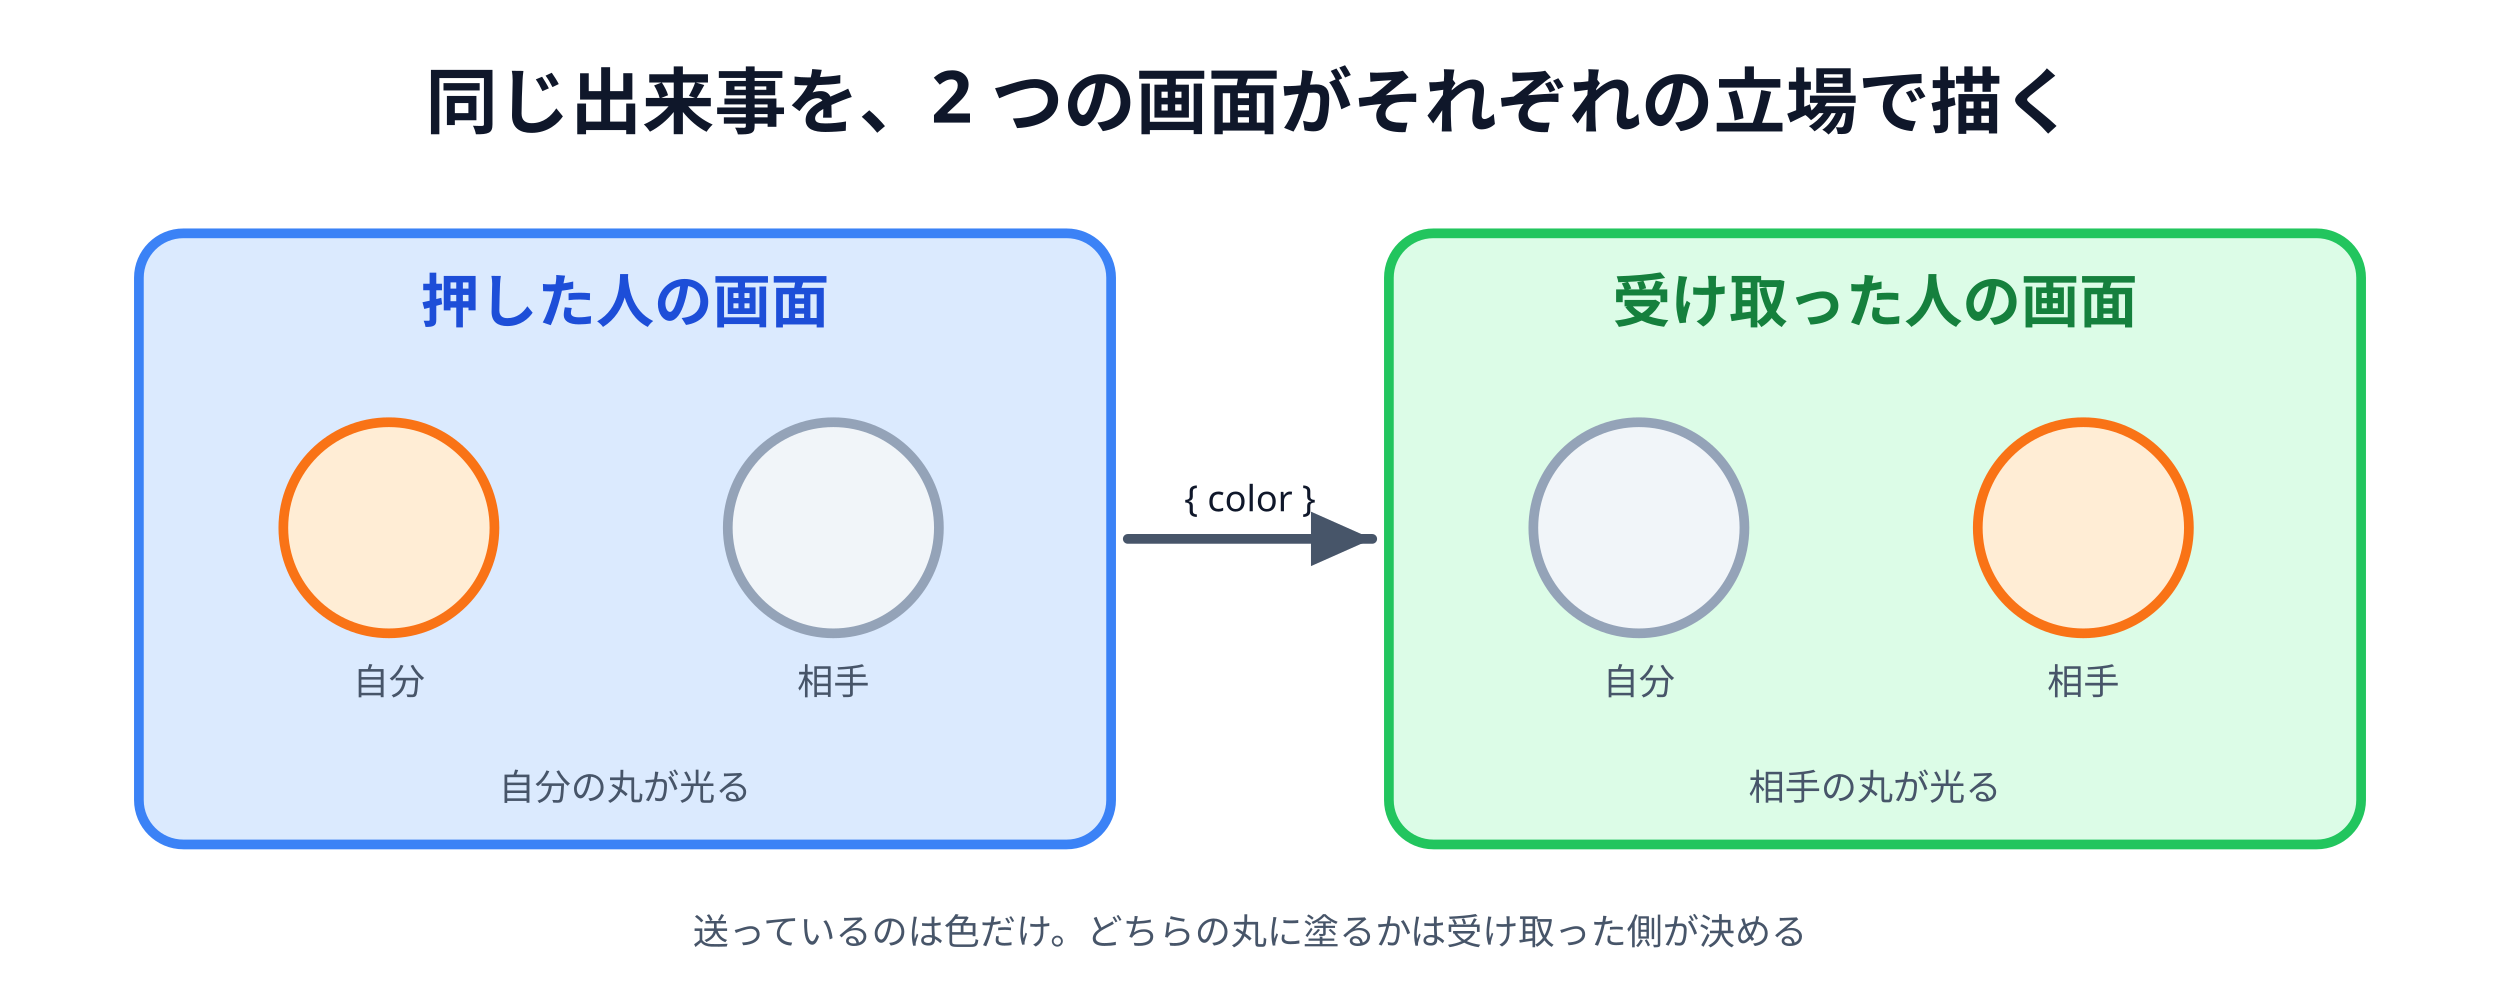
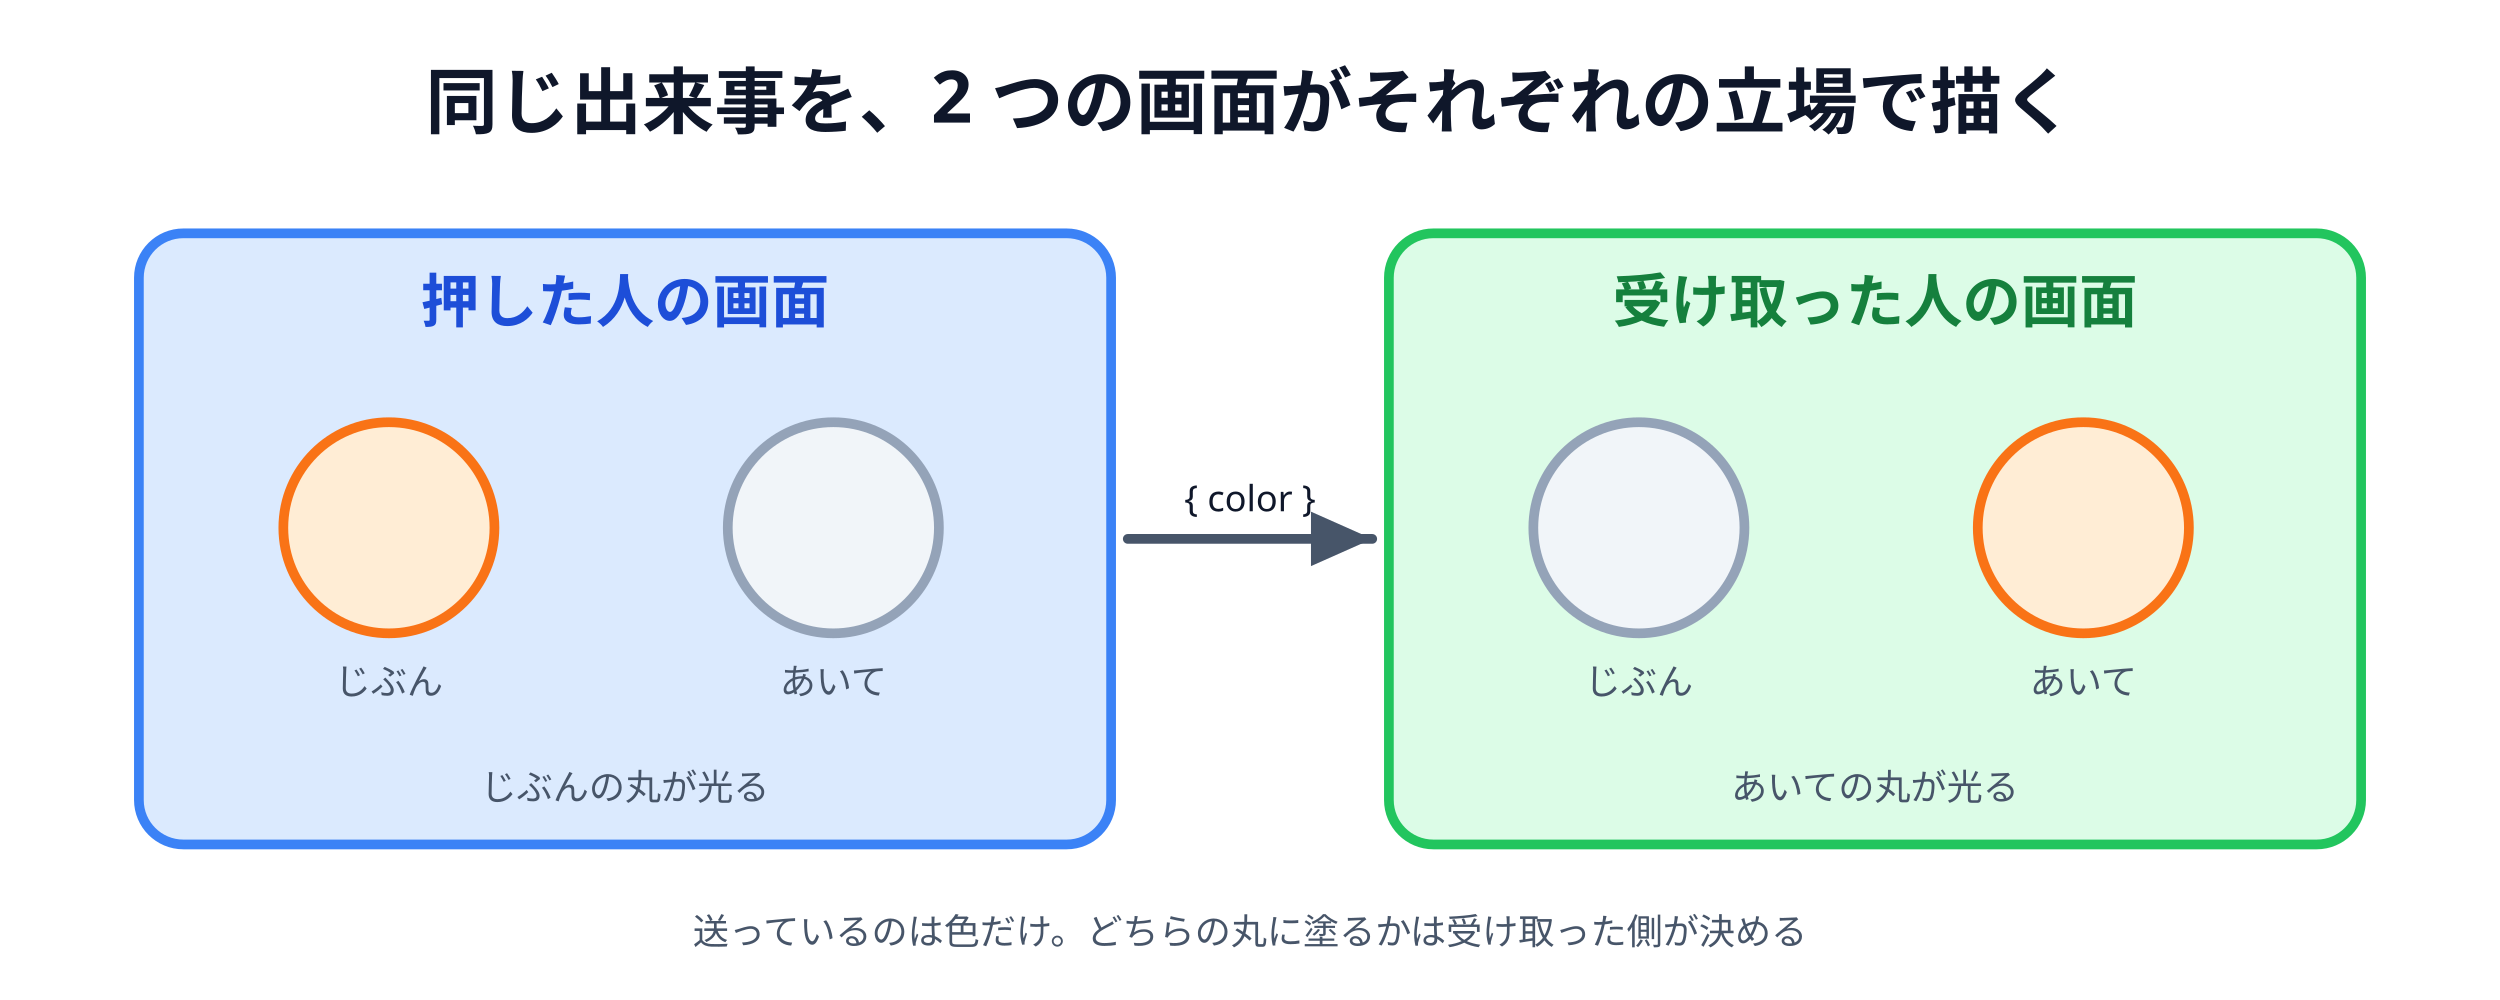
<svg xmlns="http://www.w3.org/2000/svg" width="900" height="360" viewBox="0 0 900 360" font-family="'Hiragino Sans','Noto Sans JP','Yu Gothic','Segoe UI',sans-serif">
  <defs>
    <marker id="aR" viewBox="0 0 10 10" refX="9" refY="5" markerWidth="7" markerHeight="7" orient="auto-start-reverse">
      <path d="M0 1 L9 5 L0 9 z" fill="#475569" />
    </marker>
    <marker id="aRsub" viewBox="0 0 10 10" refX="9" refY="5" markerWidth="7" markerHeight="7" orient="auto-start-reverse">
      <path d="M0 1 L9 5 L0 9 z" fill="#94a3b8" />
    </marker>
  </defs>
  <rect x="0" y="0" width="900" height="360" fill="#ffffff" />
  <text x="450" y="46" text-anchor="middle" font-size="26" fill="#0f172a" font-weight="700">同じ出来事を、2 つの画面がそれぞれの立場で描く</text>
  <rect x="50" y="84" width="350" height="220" rx="16" fill="#dbeafe" stroke="#3b82f6" stroke-width="3.5" />
  <text x="225" y="116" text-anchor="middle" font-size="21" fill="#1d4ed8" font-weight="700">押した人の画面</text>
  <ellipse cx="140" cy="190" rx="38" ry="38" fill="#ffedd5" stroke="#f97316" stroke-width="3.5" />
-   <text x="140" y="250" text-anchor="middle" font-size="13" fill="#475569" font-weight="400">自分</text>
+   <text x="140" y="250" text-anchor="middle" font-size="13" fill="#475569" font-weight="400">じぶん</text>
  <ellipse cx="300" cy="190" rx="38" ry="38" fill="#f1f5f9" stroke="#94a3b8" stroke-width="3.5" />
-   <text x="300" y="250" text-anchor="middle" font-size="13" fill="#475569" font-weight="400">相手</text>
-   <text x="225" y="288" text-anchor="middle" font-size="13" fill="#475569" font-weight="400">自分の丸が光る</text>
+   <text x="300" y="250" text-anchor="middle" font-size="13" fill="#475569" font-weight="400">あいて</text>
+   <text x="225" y="288" text-anchor="middle" font-size="13" fill="#475569" font-weight="400">じぶんの丸が光る</text>
  <rect x="500" y="84" width="350" height="220" rx="16" fill="#dcfce7" stroke="#22c55e" stroke-width="3.5" />
  <text x="675" y="116" text-anchor="middle" font-size="21" fill="#15803d" font-weight="700">受け取った人の画面</text>
  <ellipse cx="590" cy="190" rx="38" ry="38" fill="#f1f5f9" stroke="#94a3b8" stroke-width="3.5" />
-   <text x="590" y="250" text-anchor="middle" font-size="13" fill="#475569" font-weight="400">自分</text>
+   <text x="590" y="250" text-anchor="middle" font-size="13" fill="#475569" font-weight="400">じぶん</text>
  <ellipse cx="750" cy="190" rx="38" ry="38" fill="#ffedd5" stroke="#f97316" stroke-width="3.5" />
-   <text x="750" y="250" text-anchor="middle" font-size="13" fill="#475569" font-weight="400">相手</text>
-   <text x="675" y="288" text-anchor="middle" font-size="13" fill="#475569" font-weight="400">相手の丸が光る</text>
+   <text x="750" y="250" text-anchor="middle" font-size="13" fill="#475569" font-weight="400">あいて</text>
+   <text x="675" y="288" text-anchor="middle" font-size="13" fill="#475569" font-weight="400">あいての丸が光る</text>
  <path d="M406.00 194.00 L494.00 194.00" fill="none" stroke="#475569" stroke-width="3.5" stroke-linecap="round" stroke-linejoin="round" marker-end="url(#aR)" />
  <text x="450" y="184.05" text-anchor="middle" font-size="13" fill="#0f172a" font-weight="400">{ color }</text>
  <text x="450" y="340" text-anchor="middle" font-size="13" fill="#475569" font-weight="400">送っているのは色だけ。どちらの丸に塗るかは受け取った側が決める</text>
</svg>
